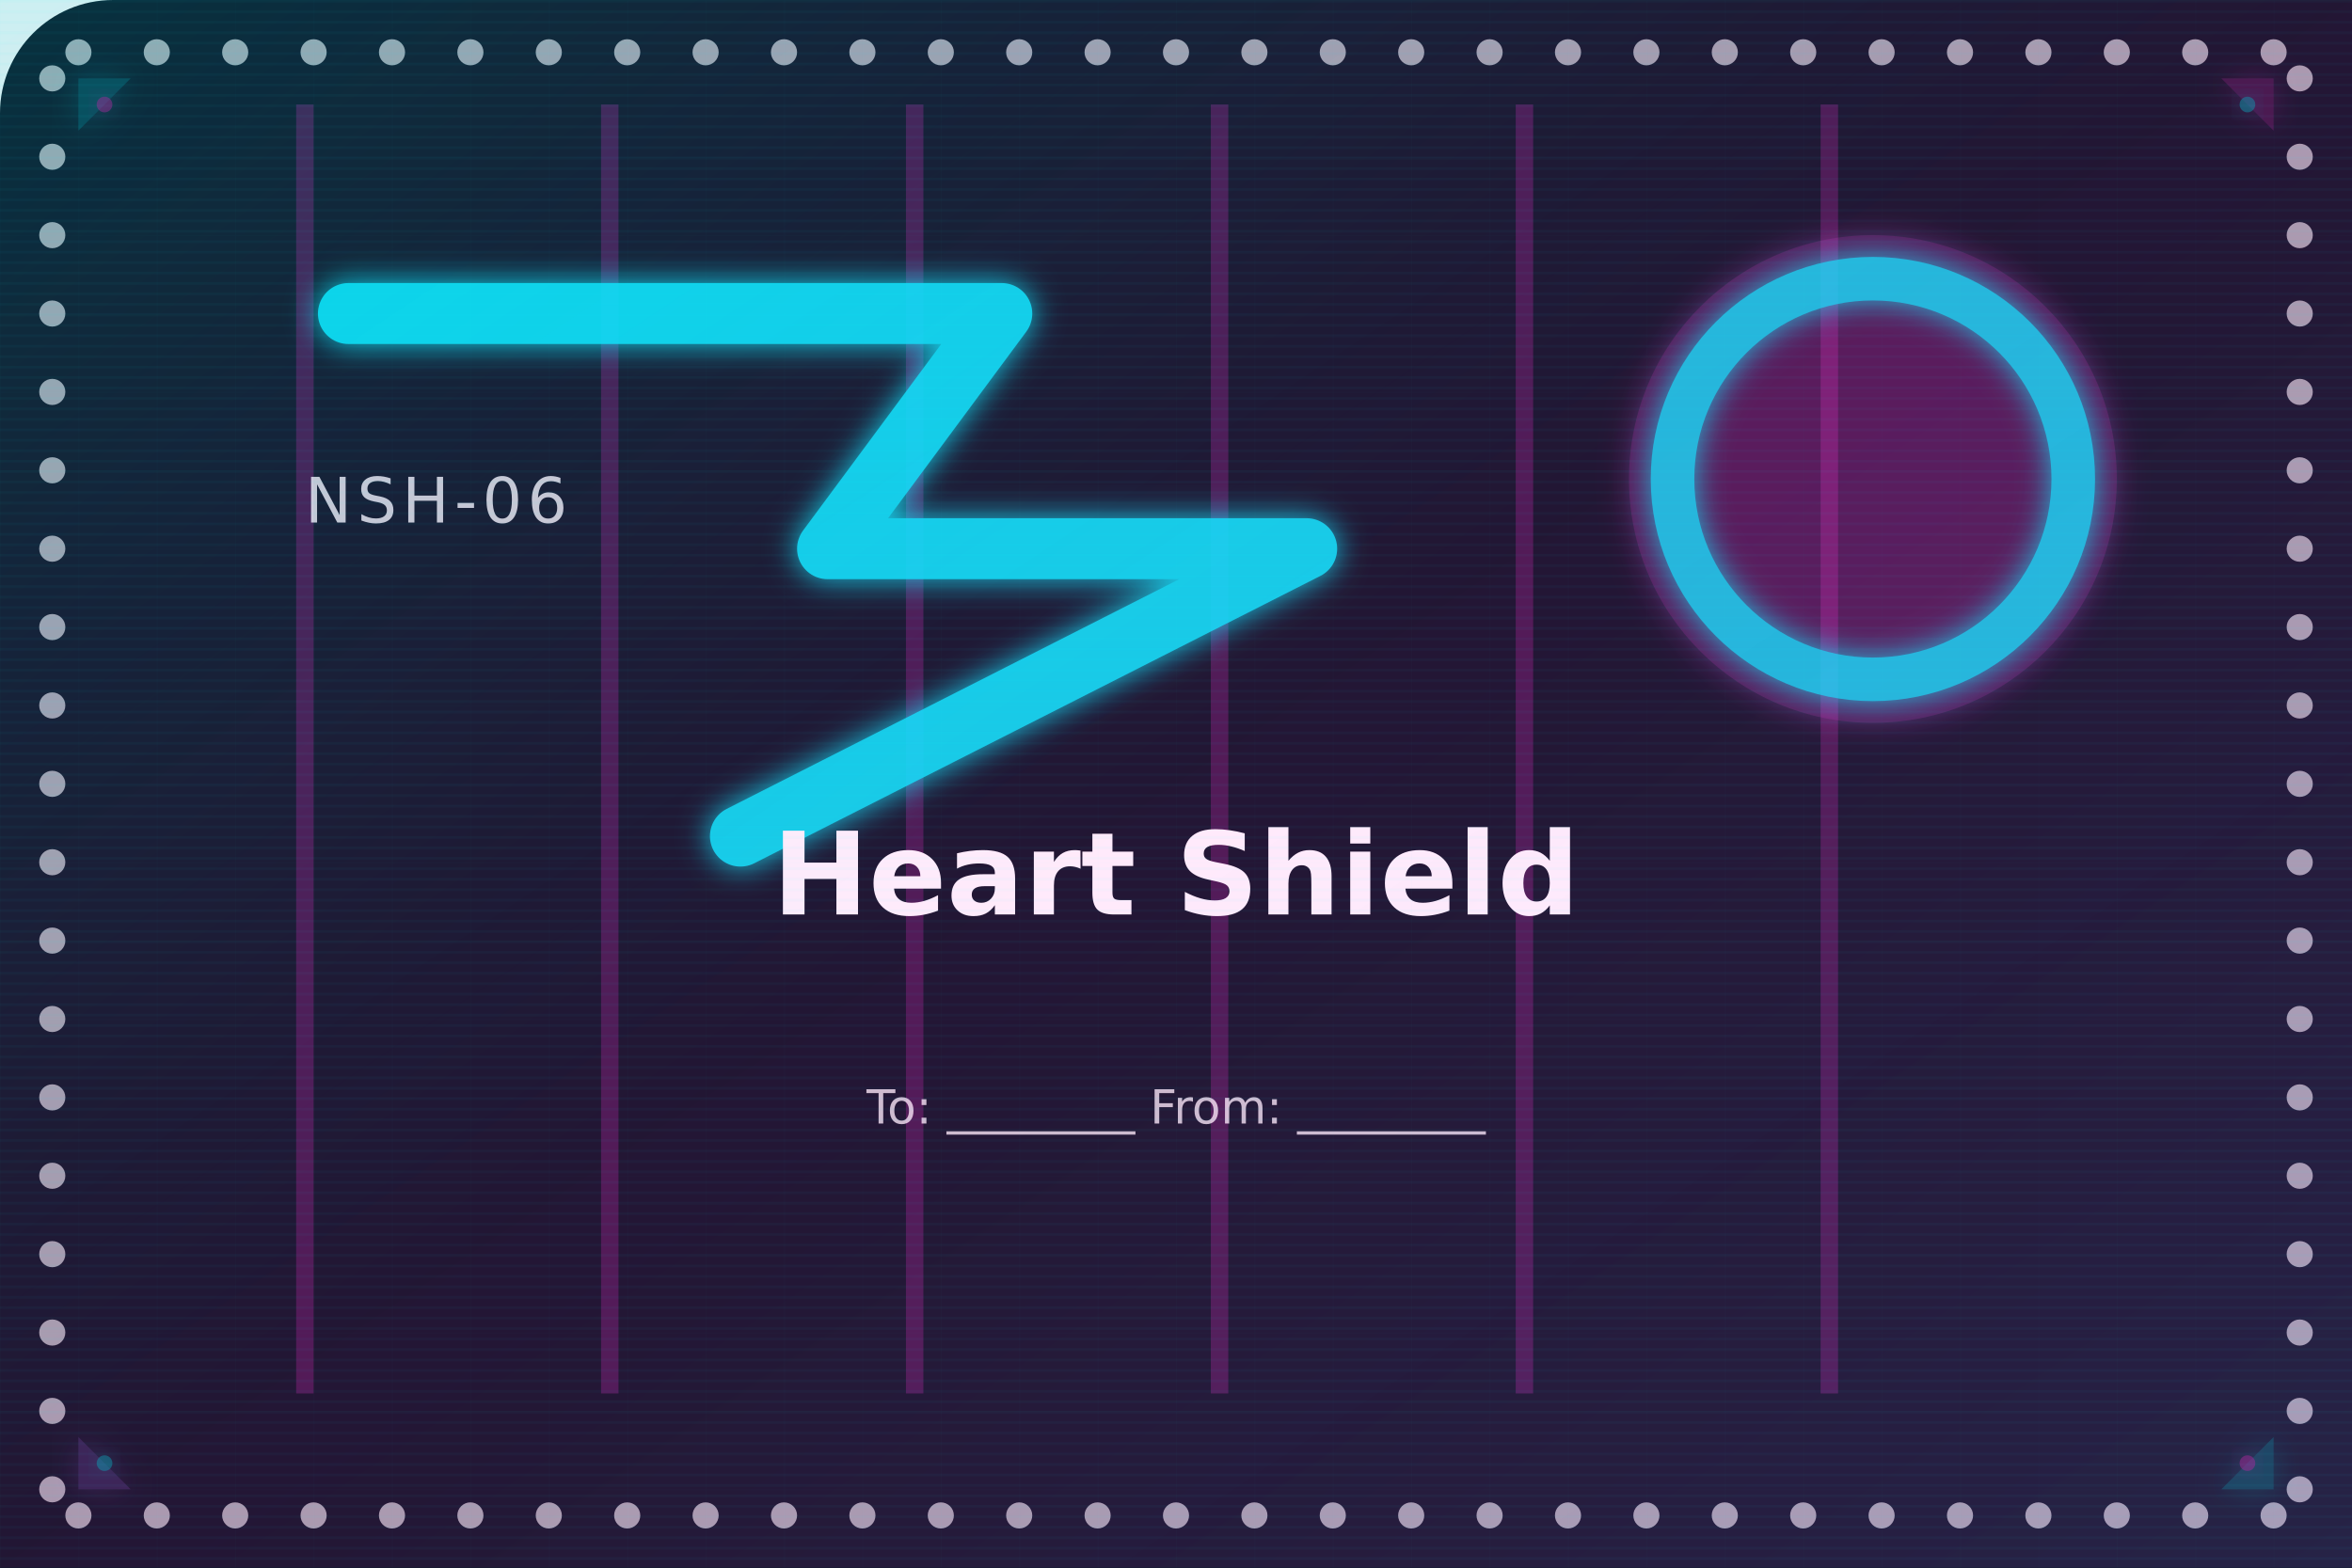
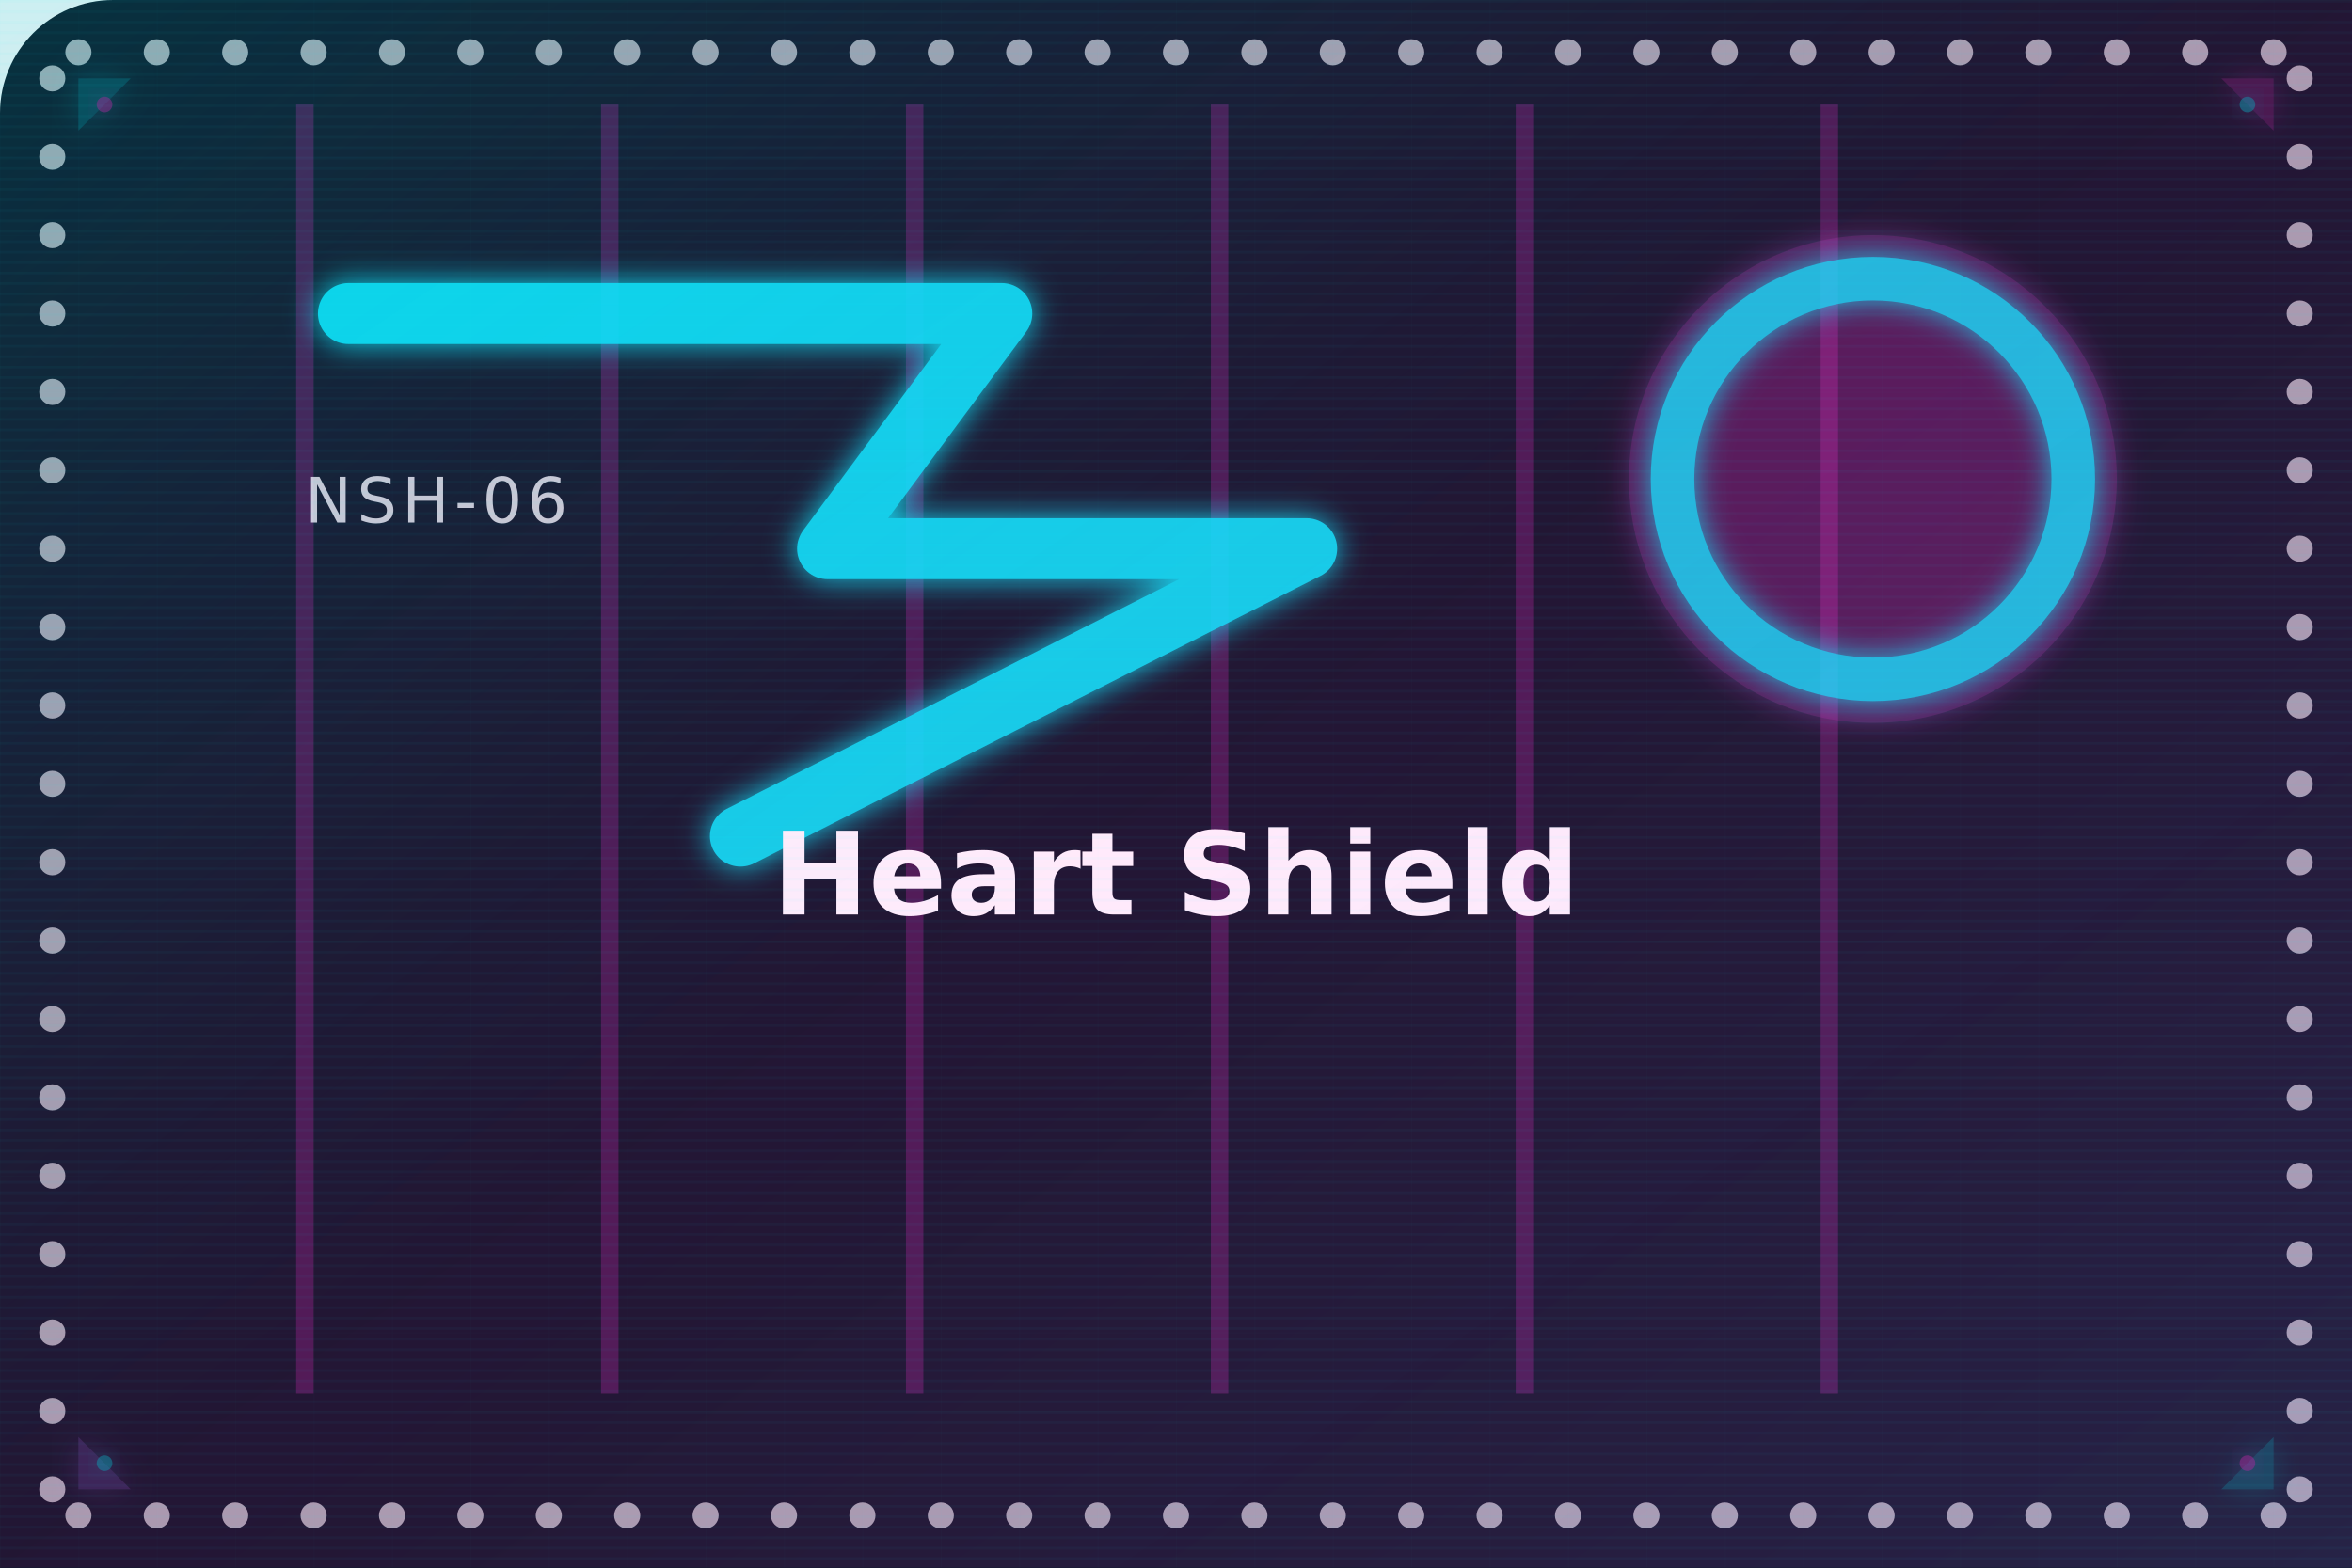
<svg xmlns="http://www.w3.org/2000/svg" width="1500" height="1000" viewBox="0 0 900 600">
  <defs>
    <linearGradient id="bg" x1="0" y1="0" x2="1" y2="1">
      <stop offset="0" stop-color="#07101d" />
      <stop offset="1" stop-color="#101a2c" />
    </linearGradient>
    <filter id="softShadow" x="-33.33" y="-33.33" width="140%" height="140%">
      <feDropShadow dx="0" dy="13.33" stdDeviation="16.67" flood-color="rgba(0,0,0,0.35)" />
    </filter>
    <linearGradient id="vaporwaveOverlay" x1="0%" y1="0%" x2="100%" y2="100%">
      <stop offset="0%" style="stop-color:#00f0ff;stop-opacity:0.15" />
      <stop offset="50%" style="stop-color:#ff2fd6;stop-opacity:0.1" />
      <stop offset="100%" style="stop-color:#b86bff;stop-opacity:0.15" />
    </linearGradient>
    <filter id="vaporGlow" x="-50%" y="-50%" width="200%" height="200%">
      <feGaussianBlur stdDeviation="6" result="coloredBlur" />
      <feMerge>
        <feMergeNode in="coloredBlur" />
        <feMergeNode in="SourceGraphic" />
      </feMerge>
    </filter>
    <pattern id="techGrid" patternUnits="userSpaceOnUse" width="30" height="30">
      <path d="M 0 0 L 30 0 M 0 0 L 0 30" stroke="#00f0ff" stroke-width="0.3" opacity="0.1" />
    </pattern>
    <pattern id="scanlines" patternUnits="userSpaceOnUse" width="4" height="4">
      <rect width="4" height="1" fill="#00f0ff" opacity="0.08" />
    </pattern>
  </defs>
  <rect x="0" y="0" width="1500" height="1000" rx="43.33" fill="url(#bg)" />
  <g opacity="0.95">
    <circle cx="30" cy="20" r="5" fill="rgba(255,255,255,0.65)" />
    <circle cx="30" cy="580" r="5" fill="rgba(255,255,255,0.65)" />
    <circle cx="60" cy="20" r="5" fill="rgba(255,255,255,0.65)" />
    <circle cx="60" cy="580" r="5" fill="rgba(255,255,255,0.65)" />
    <circle cx="90" cy="20" r="5" fill="rgba(255,255,255,0.65)" />
    <circle cx="90" cy="580" r="5" fill="rgba(255,255,255,0.65)" />
    <circle cx="120" cy="20" r="5" fill="rgba(255,255,255,0.65)" />
    <circle cx="120" cy="580" r="5" fill="rgba(255,255,255,0.65)" />
    <circle cx="150" cy="20" r="5" fill="rgba(255,255,255,0.65)" />
    <circle cx="150" cy="580" r="5" fill="rgba(255,255,255,0.65)" />
    <circle cx="180" cy="20" r="5" fill="rgba(255,255,255,0.65)" />
    <circle cx="180" cy="580" r="5" fill="rgba(255,255,255,0.65)" />
    <circle cx="210" cy="20" r="5" fill="rgba(255,255,255,0.65)" />
    <circle cx="210" cy="580" r="5" fill="rgba(255,255,255,0.65)" />
    <circle cx="240" cy="20" r="5" fill="rgba(255,255,255,0.65)" />
    <circle cx="240" cy="580" r="5" fill="rgba(255,255,255,0.65)" />
    <circle cx="270" cy="20" r="5" fill="rgba(255,255,255,0.65)" />
    <circle cx="270" cy="580" r="5" fill="rgba(255,255,255,0.65)" />
    <circle cx="300" cy="20" r="5" fill="rgba(255,255,255,0.65)" />
    <circle cx="300" cy="580" r="5" fill="rgba(255,255,255,0.65)" />
    <circle cx="330" cy="20" r="5" fill="rgba(255,255,255,0.65)" />
    <circle cx="330" cy="580" r="5" fill="rgba(255,255,255,0.65)" />
    <circle cx="360" cy="20" r="5" fill="rgba(255,255,255,0.65)" />
    <circle cx="360" cy="580" r="5" fill="rgba(255,255,255,0.65)" />
    <circle cx="390" cy="20" r="5" fill="rgba(255,255,255,0.65)" />
    <circle cx="390" cy="580" r="5" fill="rgba(255,255,255,0.65)" />
    <circle cx="420" cy="20" r="5" fill="rgba(255,255,255,0.65)" />
    <circle cx="420" cy="580" r="5" fill="rgba(255,255,255,0.65)" />
    <circle cx="450" cy="20" r="5" fill="rgba(255,255,255,0.65)" />
    <circle cx="450" cy="580" r="5" fill="rgba(255,255,255,0.65)" />
    <circle cx="480" cy="20" r="5" fill="rgba(255,255,255,0.65)" />
    <circle cx="480" cy="580" r="5" fill="rgba(255,255,255,0.65)" />
    <circle cx="510" cy="20" r="5" fill="rgba(255,255,255,0.65)" />
    <circle cx="510" cy="580" r="5" fill="rgba(255,255,255,0.65)" />
    <circle cx="540" cy="20" r="5" fill="rgba(255,255,255,0.65)" />
    <circle cx="540" cy="580" r="5" fill="rgba(255,255,255,0.65)" />
    <circle cx="570" cy="20" r="5" fill="rgba(255,255,255,0.65)" />
    <circle cx="570" cy="580" r="5" fill="rgba(255,255,255,0.65)" />
    <circle cx="600" cy="20" r="5" fill="rgba(255,255,255,0.65)" />
    <circle cx="600" cy="580" r="5" fill="rgba(255,255,255,0.65)" />
    <circle cx="630" cy="20" r="5" fill="rgba(255,255,255,0.65)" />
    <circle cx="630" cy="580" r="5" fill="rgba(255,255,255,0.65)" />
    <circle cx="660" cy="20" r="5" fill="rgba(255,255,255,0.65)" />
    <circle cx="660" cy="580" r="5" fill="rgba(255,255,255,0.65)" />
    <circle cx="690" cy="20" r="5" fill="rgba(255,255,255,0.65)" />
    <circle cx="690" cy="580" r="5" fill="rgba(255,255,255,0.65)" />
    <circle cx="720" cy="20" r="5" fill="rgba(255,255,255,0.65)" />
    <circle cx="720" cy="580" r="5" fill="rgba(255,255,255,0.65)" />
    <circle cx="750" cy="20" r="5" fill="rgba(255,255,255,0.65)" />
    <circle cx="750" cy="580" r="5" fill="rgba(255,255,255,0.65)" />
    <circle cx="780" cy="20" r="5" fill="rgba(255,255,255,0.65)" />
    <circle cx="780" cy="580" r="5" fill="rgba(255,255,255,0.65)" />
    <circle cx="810" cy="20" r="5" fill="rgba(255,255,255,0.65)" />
    <circle cx="810" cy="580" r="5" fill="rgba(255,255,255,0.65)" />
    <circle cx="840" cy="20" r="5" fill="rgba(255,255,255,0.65)" />
    <circle cx="840" cy="580" r="5" fill="rgba(255,255,255,0.65)" />
    <circle cx="870" cy="20" r="5" fill="rgba(255,255,255,0.65)" />
    <circle cx="870" cy="580" r="5" fill="rgba(255,255,255,0.65)" />
    <circle cx="20" cy="30" r="5" fill="rgba(255,255,255,0.65)" />
    <circle cx="880" cy="30" r="5" fill="rgba(255,255,255,0.65)" />
    <circle cx="20" cy="60" r="5" fill="rgba(255,255,255,0.65)" />
    <circle cx="880" cy="60" r="5" fill="rgba(255,255,255,0.65)" />
    <circle cx="20" cy="90" r="5" fill="rgba(255,255,255,0.65)" />
    <circle cx="880" cy="90" r="5" fill="rgba(255,255,255,0.65)" />
    <circle cx="20" cy="120" r="5" fill="rgba(255,255,255,0.65)" />
    <circle cx="880" cy="120" r="5" fill="rgba(255,255,255,0.65)" />
    <circle cx="20" cy="150" r="5" fill="rgba(255,255,255,0.65)" />
    <circle cx="880" cy="150" r="5" fill="rgba(255,255,255,0.65)" />
    <circle cx="20" cy="180" r="5" fill="rgba(255,255,255,0.65)" />
    <circle cx="880" cy="180" r="5" fill="rgba(255,255,255,0.65)" />
    <circle cx="20" cy="210" r="5" fill="rgba(255,255,255,0.65)" />
    <circle cx="880" cy="210" r="5" fill="rgba(255,255,255,0.65)" />
    <circle cx="20" cy="240" r="5" fill="rgba(255,255,255,0.65)" />
    <circle cx="880" cy="240" r="5" fill="rgba(255,255,255,0.65)" />
    <circle cx="20" cy="270" r="5" fill="rgba(255,255,255,0.65)" />
    <circle cx="880" cy="270" r="5" fill="rgba(255,255,255,0.65)" />
    <circle cx="20" cy="300" r="5" fill="rgba(255,255,255,0.65)" />
    <circle cx="880" cy="300" r="5" fill="rgba(255,255,255,0.65)" />
    <circle cx="20" cy="330" r="5" fill="rgba(255,255,255,0.65)" />
    <circle cx="880" cy="330" r="5" fill="rgba(255,255,255,0.65)" />
    <circle cx="20" cy="360" r="5" fill="rgba(255,255,255,0.65)" />
    <circle cx="880" cy="360" r="5" fill="rgba(255,255,255,0.65)" />
    <circle cx="20" cy="390" r="5" fill="rgba(255,255,255,0.65)" />
    <circle cx="880" cy="390" r="5" fill="rgba(255,255,255,0.65)" />
    <circle cx="20" cy="420" r="5" fill="rgba(255,255,255,0.65)" />
    <circle cx="880" cy="420" r="5" fill="rgba(255,255,255,0.65)" />
    <circle cx="20" cy="450" r="5" fill="rgba(255,255,255,0.65)" />
    <circle cx="880" cy="450" r="5" fill="rgba(255,255,255,0.65)" />
    <circle cx="20" cy="480" r="5" fill="rgba(255,255,255,0.65)" />
    <circle cx="880" cy="480" r="5" fill="rgba(255,255,255,0.65)" />
    <circle cx="20" cy="510" r="5" fill="rgba(255,255,255,0.65)" />
    <circle cx="880" cy="510" r="5" fill="rgba(255,255,255,0.65)" />
    <circle cx="20" cy="540" r="5" fill="rgba(255,255,255,0.65)" />
    <circle cx="880" cy="540" r="5" fill="rgba(255,255,255,0.65)" />
    <circle cx="20" cy="570" r="5" fill="rgba(255,255,255,0.65)" />
    <circle cx="880" cy="570" r="5" fill="rgba(255,255,255,0.65)" />
  </g>
  <g>
    <path d="M116.67 40 V533.33" stroke="#ff2fd6" stroke-opacity="0.22" stroke-width="6.67" />
    <path d="M233.33 40 V533.33" stroke="#ff2fd6" stroke-opacity="0.22" stroke-width="6.67" />
    <path d="M350 40 V533.33" stroke="#ff2fd6" stroke-opacity="0.22" stroke-width="6.67" />
    <path d="M466.67 40 V533.33" stroke="#ff2fd6" stroke-opacity="0.22" stroke-width="6.67" />
    <path d="M583.33 40 V533.33" stroke="#ff2fd6" stroke-opacity="0.22" stroke-width="6.67" />
    <path d="M700 40 V533.33" stroke="#ff2fd6" stroke-opacity="0.22" stroke-width="6.67" />
    <path d="M133.33 120 L383.33 120 L316.67 210 L500 210 L283.33 320" fill="none" stroke="#00f0ff" stroke-width="23.33" filter="url(#vaporGlow)" stroke-linecap="round" stroke-linejoin="round" opacity="0.9" />
    <circle cx="716.67" cy="183.33" r="93.33" fill="#ff2fd6" opacity="0.25" filter="url(#vaporGlow)" />
    <circle cx="716.67" cy="183.33" r="76.67" fill="none" stroke="#00f0ff" stroke-width="16.67" opacity="0.8" filter="url(#vaporGlow)" />
  </g>
  <g filter="url(#softShadow)">
    <rect x="73.33" y="86.67" width="753.33" height="426.67" rx="36.67" fill="rgba(0,0,0,0.22)" stroke="rgba(255,255,255,0.22)" stroke-width="3.33" />
  </g>
  <text x="116.67" y="200" font-family="DejaVu Sans, Arial, sans-serif" font-size="24" fill="rgba(255,255,255,0.80)" letter-spacing="2">NSH-06</text>
  <text x="450" y="350" text-anchor="middle" font-family="DejaVu Sans, Arial, sans-serif" font-size="44" font-weight="700" fill="#ffffff">Heart Shield</text>
-   <text x="450" y="430" text-anchor="middle" font-family="DejaVu Sans, Arial, sans-serif" font-size="18" fill="rgba(255,255,255,0.78)">To: ________   From: ________</text>
  <rect x="0" y="0" width="900" height="600" fill="url(#vaporwaveOverlay)" />
  <rect x="0" y="0" width="900" height="600" fill="url(#techGrid)" opacity="0.3" />
  <rect x="0" y="0" width="900" height="600" fill="url(#scanlines)" opacity="0.4" />
  <g opacity="0.6">
    <polygon points="30,30 50,30 30,50" fill="#00f0ff" opacity="0.3" filter="url(#vaporGlow)" />
    <circle cx="40" cy="40" r="3" fill="#ff2fd6" opacity="0.5" filter="url(#vaporGlow)" />
    <polygon points="870,30 850,30 870,50" fill="#ff2fd6" opacity="0.3" filter="url(#vaporGlow)" />
    <circle cx="860" cy="40" r="3" fill="#00f0ff" opacity="0.5" filter="url(#vaporGlow)" />
    <polygon points="30,570 50,570 30,550" fill="#b86bff" opacity="0.3" filter="url(#vaporGlow)" />
    <circle cx="40" cy="560" r="3" fill="#00f0ff" opacity="0.5" filter="url(#vaporGlow)" />
    <polygon points="870,570 850,570 870,550" fill="#00f0ff" opacity="0.3" filter="url(#vaporGlow)" />
    <circle cx="860" cy="560" r="3" fill="#ff2fd6" opacity="0.5" filter="url(#vaporGlow)" />
  </g>
</svg>
